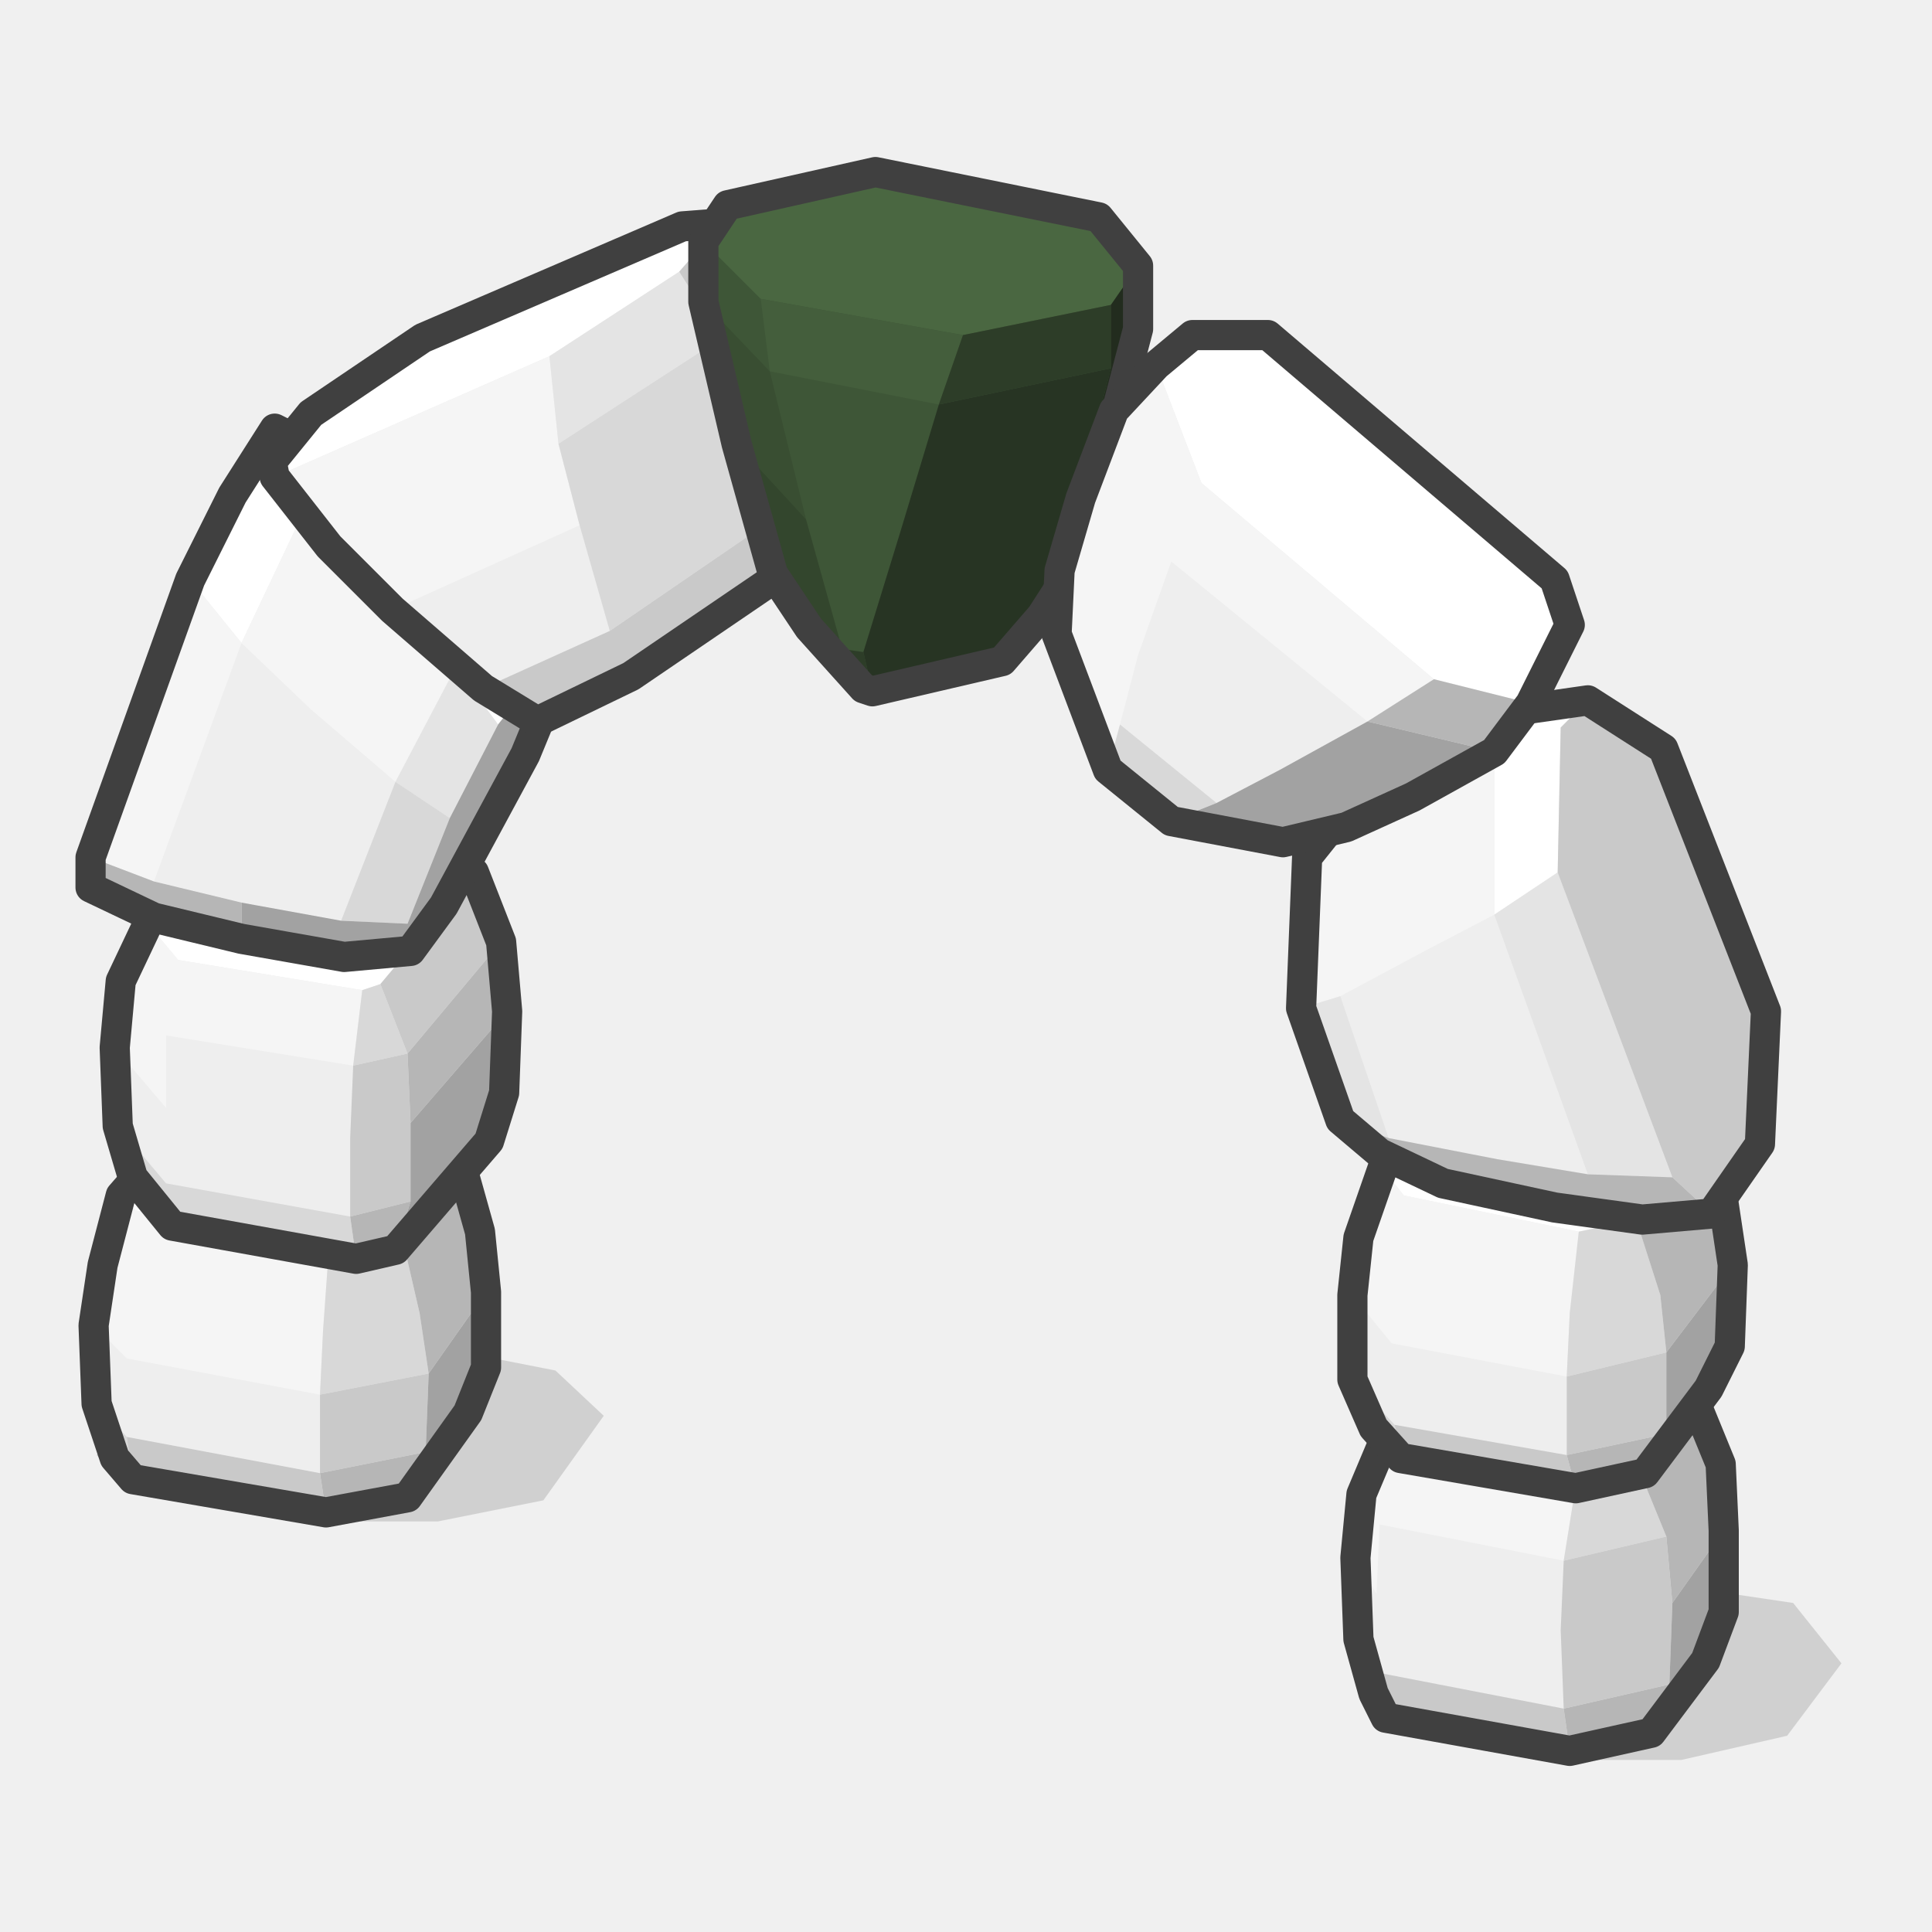
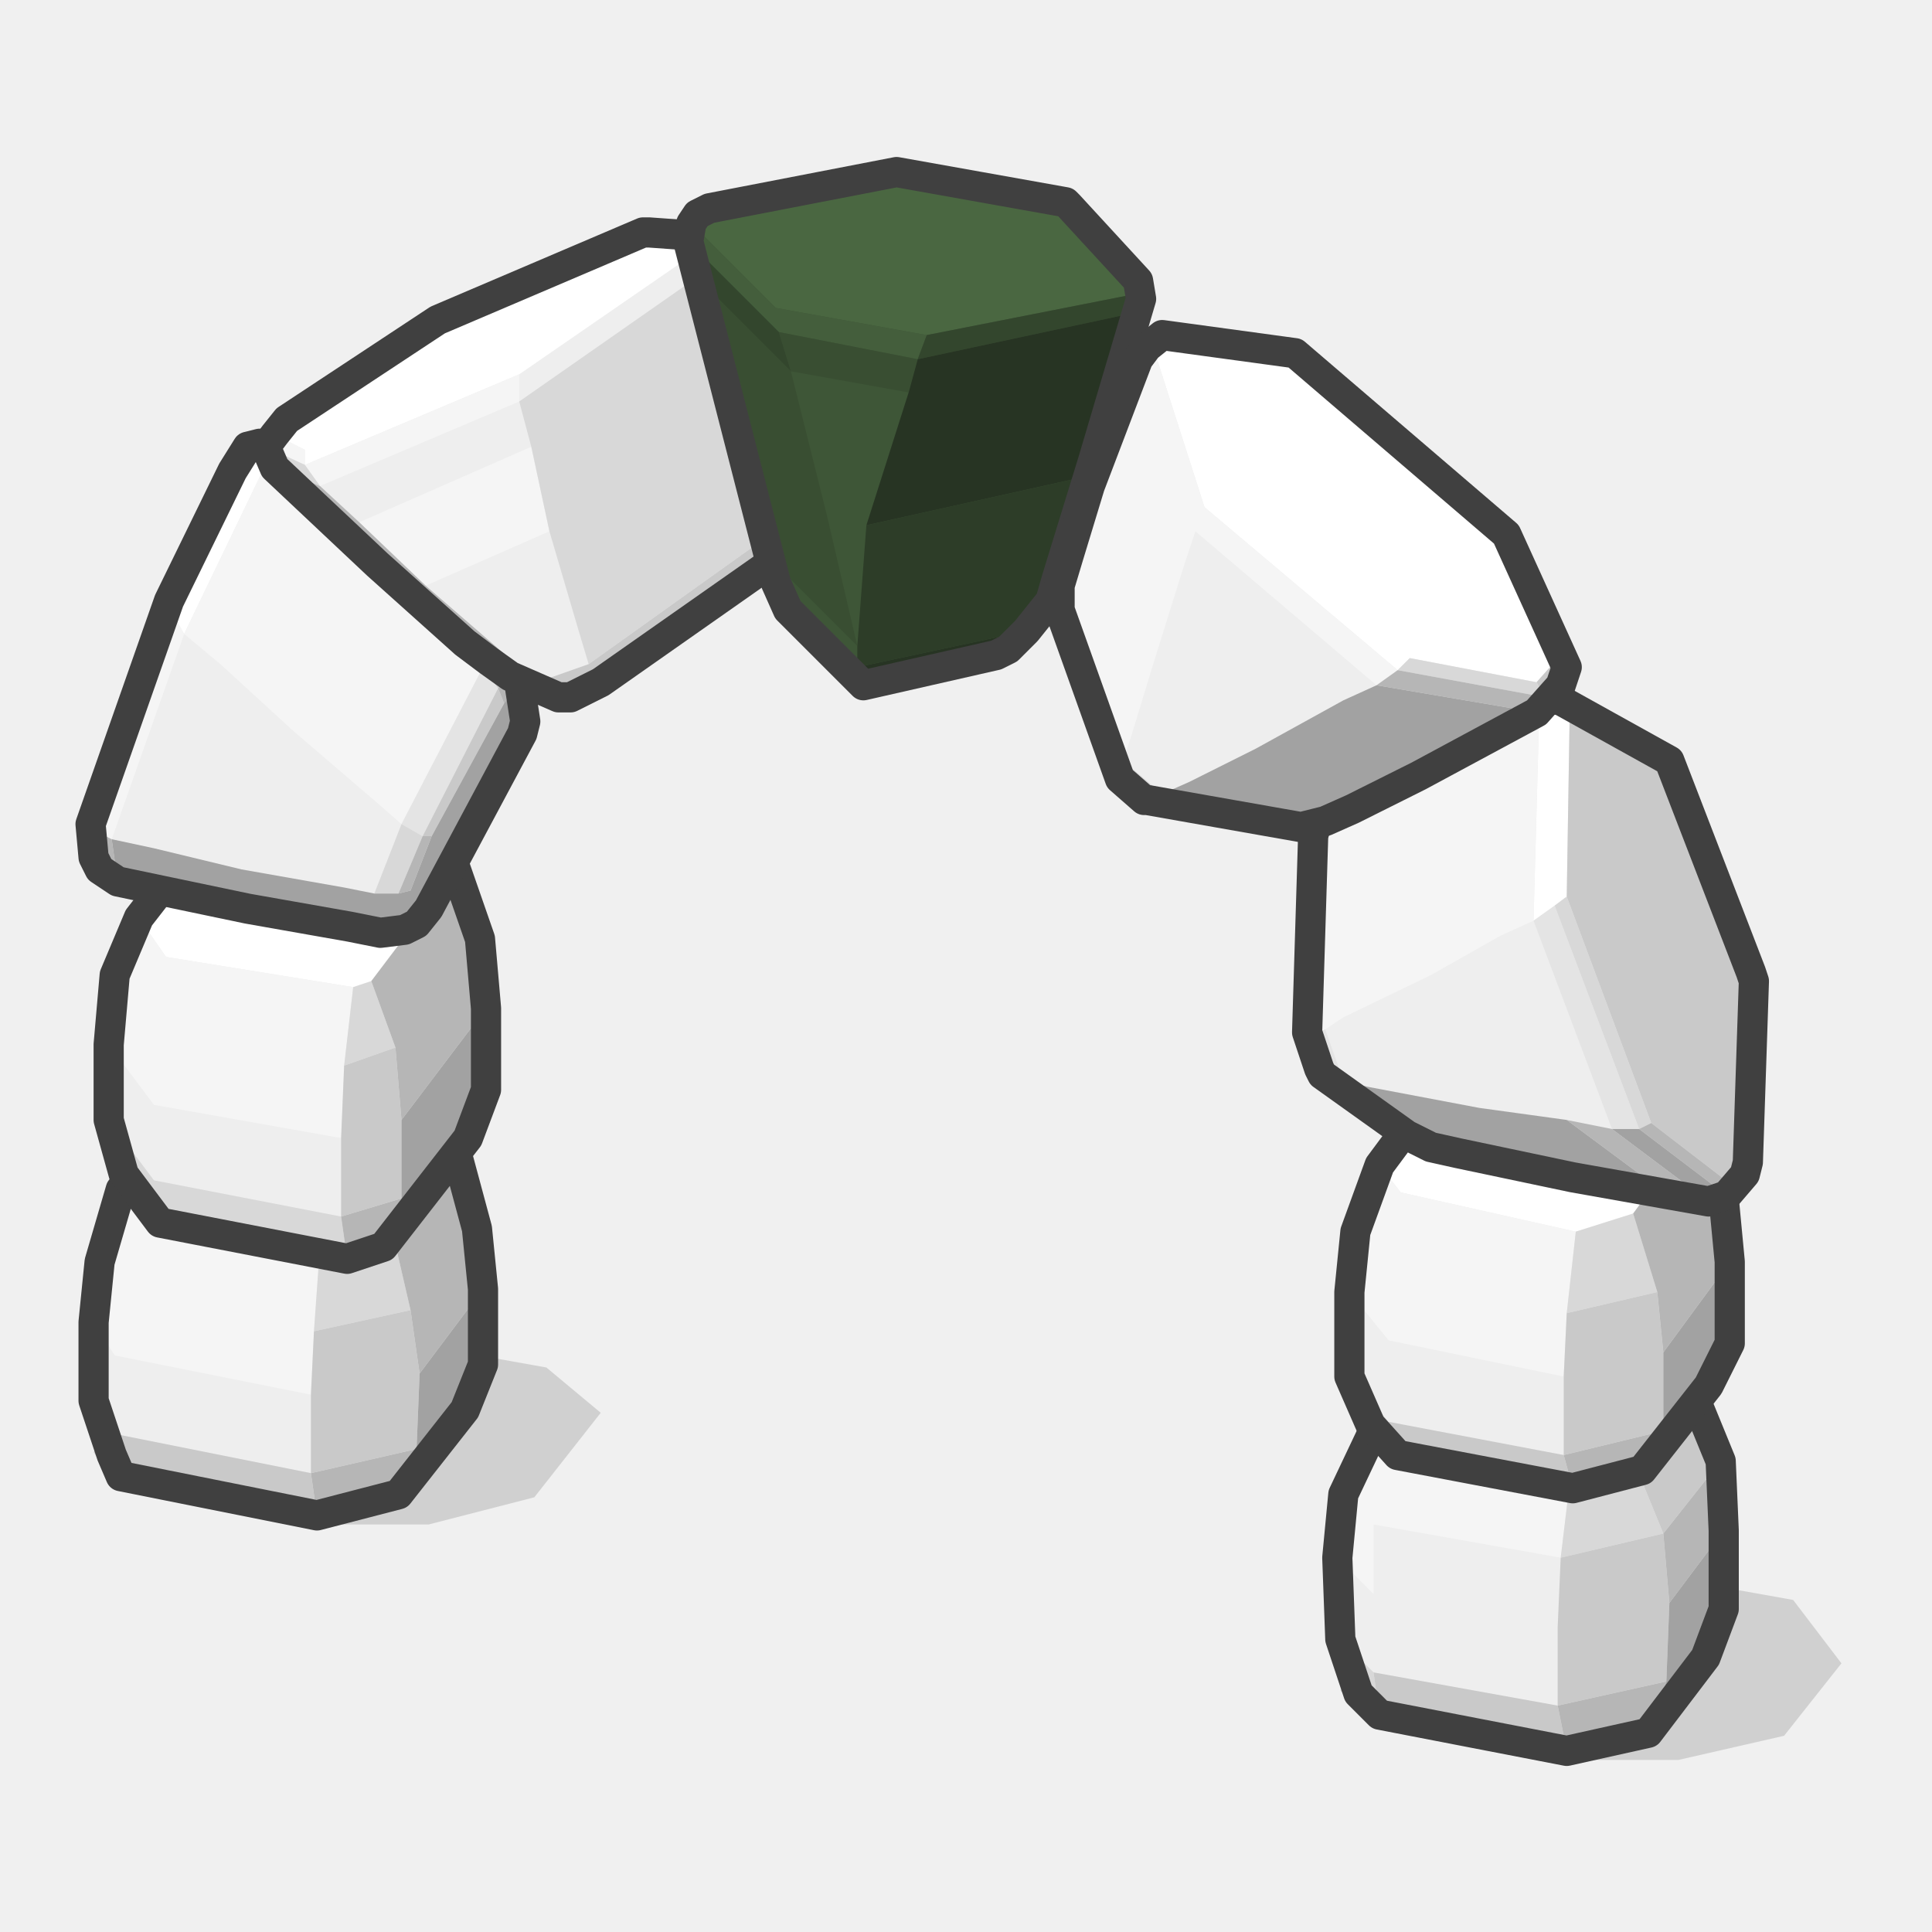
<svg xmlns="http://www.w3.org/2000/svg" viewBox="0 0 64 64" role="img" aria-label="keystone: a stone arch, its moss keystone at the crown">
  <style>.keystone-s{fill:#eeeeee}.keystone-k{fill:#3e5637}.keystone-e{fill:none;stroke:#404040;stroke-width:1;stroke-linejoin:round}</style>
-   <path d="M3.2,48.2L6.0,44.9L8.9,44.3L12.8,44.3L18.4,45.4L20.0,46.9L18.0,49.7L14.5,50.4L10.6,50.4L4.2,49.3ZM45.0,56.0L47.1,52.7L50.1,52.3L54.0,52.3L59.4,53.1L61.0,55.1L59.2,57.5L55.7,58.3L51.8,58.3L45.6,57.2Z" fill="#0a0a0a" fill-opacity="0.14" />
-   <path class="keystone-s" d="M3.1,43.9L3.4,41.9L4.0,39.6L6.8,36.4L8.6,36.1L14.2,37.4L15.2,38.3L15.9,40.8L16.1,42.8L16.1,45.3L15.5,46.8L13.5,49.6L10.8,50.1L4.4,49.0L3.8,48.3L3.2,46.5Z" />
-   <path fill="#ffffff" d="M13.3,40.9L10.9,41.3L4.5,40.1L4.0,39.6L6.8,36.4L8.6,36.1L14.2,37.4L15.2,38.3Z" />
-   <path fill="#f5f5f5" d="M10.6,46.2L4.2,45.0L4.3,42.9L10.7,44.1ZM4.2,45.0L3.1,43.9L3.4,41.9L4.3,42.9ZM10.7,44.1L4.3,42.9L4.5,40.1L10.9,41.3ZM4.3,42.9L3.4,41.9L4.0,39.6L4.5,40.1Z" />
-   <path fill="#d8d8d8" d="M4.4,49.0L3.8,48.3L3.2,46.5L4.2,47.6ZM14.2,45.5L10.6,46.2L10.7,44.1L13.9,43.5ZM13.9,43.5L10.7,44.1L10.9,41.3L13.3,40.9Z" />
-   <path fill="#c9c9c9" d="M10.8,50.1L4.4,49.0L4.2,47.6L10.6,48.8ZM14.1,48.1L10.6,48.8L10.6,46.2L14.2,45.5Z" />
-   <path fill="#b6b6b6" d="M13.5,49.6L10.8,50.1L10.6,48.8L14.1,48.1ZM16.1,42.8L14.2,45.5L13.9,43.5L15.9,40.8ZM15.9,40.8L13.9,43.5L13.3,40.9L15.2,38.3Z" />
-   <path fill="#a2a2a2" d="M15.5,46.8L13.5,49.6L14.1,48.1L16.1,45.3ZM16.1,45.3L14.1,48.1L14.2,45.5L16.1,42.8Z" />
-   <path class="keystone-e" d="M3.1,43.9L3.4,41.9L4.0,39.6L6.8,36.4L8.6,36.1L14.2,37.4L15.2,38.3L15.9,40.8L16.1,42.8L16.1,45.3L15.5,46.8L13.5,49.6L10.8,50.1L4.4,49.0L3.8,48.3L3.2,46.5Z" vector-effect="non-scaling-stroke" />
-   <path class="keystone-s" d="M3.8,34.7L4.0,32.5L4.9,30.6L7.1,27.8L8.3,27.6L15.1,28.7L15.7,28.9L16.6,31.2L16.8,33.5L16.7,36.2L16.2,37.8L13.1,41.4L11.8,41.7L5.7,40.6L4.4,39.0L3.9,37.3Z" />
-   <path fill="#ffffff" d="M12.6,32.6L12.0,32.8L5.9,31.8L4.9,30.6L7.1,27.8L8.3,27.6L15.1,28.7L15.7,28.9Z" />
-   <path fill="#f5f5f5" d="M5.5,36.7L3.8,34.7L4.0,32.5L5.5,34.3ZM11.7,35.3L5.5,34.3L5.9,31.8L12.0,32.8ZM5.5,34.3L4.0,32.5L4.9,30.6L5.9,31.8Z" />
-   <path fill="#d8d8d8" d="M11.8,41.7L5.7,40.6L5.5,39.2L11.6,40.3ZM5.7,40.6L4.4,39.0L3.9,37.3L5.5,39.2ZM13.5,34.9L11.7,35.3L12.0,32.8L12.6,32.6Z" />
-   <path fill="#c9c9c9" d="M13.6,39.8L11.6,40.3L11.6,37.7L13.6,37.2ZM13.6,37.2L11.6,37.7L11.7,35.3L13.5,34.9ZM16.6,31.2L13.5,34.9L12.6,32.6L15.7,28.9Z" />
-   <path fill="#b6b6b6" d="M13.1,41.4L11.8,41.7L11.6,40.3L13.6,39.8ZM16.8,33.5L13.6,37.2L13.5,34.9L16.6,31.2Z" />
-   <path fill="#a2a2a2" d="M16.2,37.8L13.1,41.4L13.6,39.8L16.7,36.2ZM16.7,36.2L13.6,39.8L13.6,37.2L16.8,33.5Z" />
-   <path class="keystone-e" d="M3.8,34.7L4.0,32.5L4.9,30.6L7.1,27.8L8.3,27.6L15.1,28.7L15.7,28.9L16.6,31.2L16.8,33.5L16.7,36.2L16.2,37.8L13.1,41.4L11.8,41.7L5.7,40.6L4.4,39.0L3.9,37.3Z" vector-effect="non-scaling-stroke" />
-   <path class="keystone-s" d="M3.0,29.4L3.0,28.4L6.3,19.2L7.7,16.4L9.1,14.2L11.3,15.3L13.8,17.4L16.5,20.0L18.0,22.1L18.1,23.3L17.4,25.0L14.7,30.0L13.6,31.5L11.4,31.7L8.0,31.1L5.1,30.4Z" />
-   <path fill="#ffffff" d="M18.0,22.1L16.5,24.0L15.1,22.1L16.5,20.0ZM16.5,20.0L15.1,22.1L12.3,19.5L13.8,17.4ZM13.8,17.4L12.3,19.5L9.8,17.5L11.3,15.3ZM11.3,15.3L9.8,17.5L7.7,16.4L9.1,14.2ZM9.8,17.5L8.0,21.3L6.3,19.2L7.7,16.4Z" />
-   <path fill="#f5f5f5" d="M15.1,22.1L13.1,25.9L10.3,23.5L12.3,19.5ZM12.3,19.5L10.3,23.5L8.0,21.3L9.8,17.5ZM8.0,21.3L5.1,29.2L3.0,28.4L6.3,19.2Z" />
-   <path fill="#e4e4e4" d="M16.5,24.0L14.9,27.1L13.1,25.9L15.1,22.1Z" />
-   <path fill="#d8d8d8" d="M14.9,27.1L13.5,30.6L11.3,30.5L13.1,25.9Z" />
-   <path fill="#b6b6b6" d="M8.0,29.9L8.0,31.1L5.1,30.4L5.1,29.2ZM5.1,29.2L5.1,30.4L3.0,29.4L3.0,28.4Z" />
-   <path fill="#a2a2a2" d="M13.6,31.5L13.5,30.6L14.9,27.1L16.5,24.0L18.0,22.1L18.1,23.3L17.4,25.0L14.7,30.0ZM13.5,30.6L13.6,31.5L11.4,31.7L11.3,30.5ZM11.3,30.5L11.4,31.7L8.0,31.1L8.0,29.9Z" />
-   <path class="keystone-e" d="M3.0,29.4L3.0,28.4L6.3,19.2L7.7,16.4L9.1,14.2L11.3,15.3L13.8,17.4L16.5,20.0L18.0,22.1L18.1,23.3L17.4,25.0L14.7,30.0L13.6,31.5L11.4,31.7L8.0,31.1L5.1,30.4Z" vector-effect="non-scaling-stroke" />
-   <path class="keystone-s" d="M44.9,51.6L45.1,49.5L45.9,47.6L48.2,44.3L49.8,44.2L55.1,45.0L56.1,46.3L57.0,48.5L57.1,50.7L57.1,53.4L56.5,55.0L54.7,57.4L52.0,58.0L45.9,56.9L45.5,56.1L45.0,54.3Z" />
-   <path fill="#ffffff" d="M54.3,48.7L52.2,49.2L46.0,48.0L45.9,47.6L48.2,44.3L49.8,44.2L55.1,45.0L56.1,46.3Z" />
-   <path fill="#f5f5f5" d="M45.6,52.8L44.9,51.6L45.1,49.5L45.7,50.5ZM51.8,51.7L45.7,50.5L46.0,48.0L52.2,49.2ZM45.7,50.5L45.1,49.5L45.9,47.6L46.0,48.0Z" />
-   <path fill="#d8d8d8" d="M45.9,56.9L45.5,56.1L45.0,54.3L45.6,55.4ZM55.2,50.9L51.8,51.7L52.2,49.2L54.3,48.7Z" />
-   <path fill="#c9c9c9" d="M52.0,58.0L45.9,56.9L45.6,55.4L51.8,56.6ZM55.3,55.8L51.8,56.6L51.7,54.0L55.4,53.1ZM55.4,53.1L51.7,54.0L51.8,51.7L55.2,50.9Z" />
-   <path fill="#b6b6b6" d="M54.7,57.4L52.0,58.0L51.8,56.6L55.3,55.8ZM57.1,50.7L55.4,53.1L55.2,50.9L57.0,48.5ZM57.0,48.5L55.2,50.9L54.3,48.7L56.1,46.3Z" />
-   <path fill="#a2a2a2" d="M56.5,55.0L54.7,57.4L55.3,55.8L57.1,53.4ZM57.1,53.4L55.3,55.8L55.4,53.1L57.1,50.7Z" />
-   <path class="keystone-e" d="M44.9,51.6L45.1,49.5L45.9,47.6L48.2,44.3L49.8,44.2L55.1,45.0L56.1,46.3L57.0,48.5L57.1,50.7L57.1,53.4L56.5,55.0L54.7,57.4L52.0,58.0L45.9,56.9L45.5,56.1L45.0,54.3Z" vector-effect="non-scaling-stroke" />
-   <path class="keystone-s" d="M44.8,42.9L45.0,41.0L45.8,38.7L48.1,35.6L49.9,35.1L56.1,36.4L56.4,37.3L57.1,39.9L57.4,41.9L57.3,44.6L56.6,46.0L54.5,48.8L52.2,49.3L46.4,48.3L45.5,47.3L44.8,45.7Z" />
-   <path fill="#ffffff" d="M54.2,40.4L52.3,40.8L46.5,39.6L45.8,38.7L48.1,35.6L49.9,35.1L56.1,36.4L56.4,37.3Z" />
-   <path fill="#f5f5f5" d="M51.9,45.6L46.1,44.5L46.2,42.4L52.0,43.5ZM46.1,44.5L44.8,42.9L45.0,41.0L46.2,42.4ZM52.0,43.5L46.2,42.4L46.5,39.6L52.3,40.8ZM46.2,42.4L45.0,41.0L45.8,38.7L46.5,39.6Z" />
-   <path fill="#d8d8d8" d="M46.4,48.3L45.5,47.3L44.8,45.7L46.2,47.2ZM55.2,44.8L51.9,45.6L52.0,43.5L55.0,42.9ZM55.0,42.9L52.0,43.5L52.3,40.8L54.2,40.4Z" />
-   <path fill="#c9c9c9" d="M52.2,49.3L46.4,48.3L46.2,47.2L51.9,48.2ZM55.2,47.5L51.9,48.2L51.9,45.6L55.2,44.8Z" />
-   <path fill="#b6b6b6" d="M54.5,48.8L52.2,49.3L51.9,48.2L55.2,47.5ZM57.4,41.9L55.2,44.8L55.0,42.9L57.1,39.9ZM57.1,39.9L55.0,42.9L54.2,40.4L56.4,37.3Z" />
-   <path fill="#a2a2a2" d="M56.6,46.0L54.5,48.8L55.2,47.5L57.3,44.6ZM57.3,44.6L55.2,47.5L55.2,44.8L57.4,41.9Z" />
-   <path class="keystone-e" d="M44.8,42.9L45.0,41.0L45.8,38.7L48.1,35.6L49.9,35.1L56.1,36.4L56.4,37.3L57.1,39.9L57.4,41.9L57.3,44.6L56.6,46.0L54.5,48.8L52.2,49.3L46.4,48.3L45.5,47.3L44.8,45.7Z" vector-effect="non-scaling-stroke" />
-   <path class="keystone-s" d="M9.0,15.3L10.3,13.7L14.0,11.2L22.6,7.5L23.9,7.4L25.2,9.6L26.1,12.1L26.9,15.5L26.9,17.5L25.6,19.2L20.9,22.4L17.8,23.9L16.0,22.8L13.0,20.2L10.9,18.1L9.1,15.8Z" />
-   <path fill="#ffffff" d="M10.3,13.7L14.0,11.2L22.6,7.5L23.9,7.4L22.5,9.0L18.2,11.8L9.1,15.8L9.0,15.3Z" />
-   <path fill="#f5f5f5" d="M19.2,17.4L13.0,20.2L10.9,18.1L18.5,14.7ZM18.5,14.7L10.9,18.1L9.1,15.8L18.2,11.8Z" />
-   <path fill="#e4e4e4" d="M23.9,11.2L18.5,14.7L18.2,11.8L22.5,9.0Z" />
-   <path fill="#d8d8d8" d="M25.6,17.2L20.2,20.9L19.2,17.4L24.7,13.7ZM24.7,13.7L19.2,17.4L18.5,14.7L23.9,11.2Z" />
-   <path fill="#c9c9c9" d="M25.6,19.2L20.9,22.4L20.2,20.9L25.6,17.2ZM20.9,22.4L17.8,23.9L16.0,22.8L20.2,20.9ZM25.2,9.6L23.9,11.2L22.5,9.0L23.9,7.4Z" />
-   <path fill="#b6b6b6" d="M26.9,17.5L25.6,19.2L25.6,17.2L26.9,15.5ZM26.9,15.5L25.6,17.2L24.7,13.7L26.1,12.1ZM26.1,12.1L24.7,13.7L23.9,11.2L25.2,9.6Z" />
-   <path class="keystone-e" d="M9.0,15.3L10.3,13.7L14.0,11.2L22.6,7.5L23.9,7.4L25.2,9.6L26.1,12.1L26.9,15.5L26.9,17.5L25.6,19.2L20.9,22.4L17.8,23.9L16.0,22.8L13.0,20.2L10.9,18.1L9.1,15.8Z" vector-effect="non-scaling-stroke" />
-   <path class="keystone-s" d="M43.1,33.4L43.3,28.4L44.1,27.4L45.4,26.1L48.2,24.5L50.5,23.5L52.6,23.2L55.1,24.8L58.5,33.5L58.3,37.9L56.7,40.2L54.4,40.4L51.5,40.0L47.8,39.2L45.7,38.2L44.4,37.1Z" />
-   <path fill="#ffffff" d="M43.3,28.4L44.1,27.4L45.4,26.1L44.5,27.1ZM44.5,27.1L45.4,26.1L48.2,24.5L47.3,25.5ZM47.3,25.5L48.2,24.5L50.5,23.5L49.5,24.5ZM49.5,30.3L49.5,24.5L51.7,24.1L51.6,28.9ZM49.5,24.5L50.5,23.5L52.6,23.2L51.7,24.1Z" />
-   <path fill="#f5f5f5" d="M43.1,33.4L43.3,28.4L44.5,27.1L44.4,33.0ZM44.4,33.0L44.5,27.1L47.3,25.5L47.2,31.5ZM47.2,31.5L47.3,25.5L49.5,24.5L49.5,30.3Z" />
-   <path fill="#e4e4e4" d="M44.4,37.1L43.1,33.4L44.4,33.0L46.0,37.7ZM52.6,38.9L49.5,30.3L51.6,28.9L55.4,39.0Z" />
-   <path fill="#c9c9c9" d="M52.6,23.2L55.1,24.8L58.5,33.5L58.3,37.9L56.7,40.2L55.4,39.0L51.6,28.9L51.7,24.1Z" />
-   <path fill="#b6b6b6" d="M45.7,38.2L44.4,37.1L46.0,37.7L47.8,39.2ZM47.8,39.2L46.0,37.7L49.6,38.4L51.5,40.0ZM51.5,40.0L49.6,38.4L52.6,38.9L54.4,40.4ZM54.4,40.4L52.6,38.9L55.4,39.0L56.7,40.2Z" />
-   <path class="keystone-e" d="M43.1,33.4L43.3,28.4L44.1,27.4L45.4,26.1L48.2,24.5L50.5,23.5L52.6,23.2L55.1,24.8L58.5,33.5L58.3,37.9L56.7,40.2L54.4,40.4L51.5,40.0L47.8,39.2L45.7,38.2L44.4,37.1Z" vector-effect="non-scaling-stroke" />
-   <path class="keystone-k" d="M23.3,10.0L23.3,8.0L24.1,6.8L29.0,5.7L36.4,7.2L37.7,8.8L37.7,10.9L36.6,15.1L35.4,19.0L34.5,20.4L33.2,21.9L28.9,22.9L28.6,22.8L26.8,20.8L25.6,19.0L24.4,14.7Z" />
-   <path fill="#4a6741" d="M24.1,6.8L29.0,5.7L36.4,7.2L37.7,8.8L36.8,10.1L31.9,11.1L25.2,9.9L23.3,8.0Z" />
-   <path fill="#445e3c" d="M31.1,13.4L25.5,12.3L25.2,9.9L31.9,11.1Z" />
-   <path fill="#394e32" d="M26.7,17.2L24.4,14.7L23.3,10.0L25.5,12.3Z" />
-   <path fill="#33462d" d="M27.9,21.5L25.6,19.0L24.4,14.7L26.7,17.2Z" />
-   <path fill="#2d3d28" d="M28.9,22.9L28.6,22.8L27.9,21.5L28.6,21.6ZM28.6,22.8L26.8,20.8L25.6,19.0L27.9,21.5ZM36.8,12.2L31.1,13.4L31.9,11.1L36.8,10.1Z" />
-   <path fill="#273423" d="M33.2,21.9L28.9,22.9L28.6,21.6L34.5,20.4ZM34.5,20.4L28.6,21.6L29.8,17.7L35.7,16.5ZM35.7,16.5L29.8,17.7L31.1,13.4L36.8,12.2Z" />
-   <path fill="#222c1e" d="M35.4,19.0L34.5,20.4L35.7,16.5L36.6,15.1ZM36.6,15.1L35.7,16.5L36.8,12.2L37.7,10.9ZM37.7,10.9L36.8,12.2L36.8,10.1L37.7,8.8Z" />
-   <path class="keystone-e" d="M23.3,10.0L23.3,8.0L24.1,6.8L29.0,5.7L36.4,7.2L37.7,8.8L37.7,10.9L36.6,15.1L35.4,19.0L34.5,20.4L33.2,21.9L28.9,22.9L28.6,22.8L26.8,20.8L25.6,19.0L24.4,14.7Z" vector-effect="non-scaling-stroke" />
-   <path class="keystone-s" d="M35.0,21.0L35.1,18.9L35.8,16.5L36.9,13.6L38.3,12.1L39.5,11.1L42.0,11.1L51.5,19.2L52.0,20.7L50.7,23.3L49.5,24.9L46.8,26.4L44.6,27.4L42.5,27.9L38.8,27.2L36.7,25.5Z" />
-   <path fill="#ffffff" d="M39.5,11.1L42.0,11.1L51.5,19.2L52.0,20.7L50.7,23.3L47.5,22.5L39.8,16.0L38.3,12.1Z" />
-   <path fill="#f5f5f5" d="M36.7,25.5L35.0,21.0L35.1,18.9L37.1,24.0ZM37.1,24.0L35.1,18.9L35.8,16.5L37.7,21.7ZM37.7,21.7L35.8,16.5L36.9,13.6L38.8,18.6ZM45.3,23.9L38.8,18.6L39.8,16.0L47.5,22.5ZM38.8,18.6L36.9,13.6L38.3,12.1L39.8,16.0Z" />
-   <path fill="#d8d8d8" d="M38.8,27.2L36.7,25.5L37.1,24.0L40.3,26.6Z" />
-   <path fill="#b6b6b6" d="M49.5,24.9L45.3,23.9L47.5,22.5L50.7,23.3Z" />
-   <path fill="#a2a2a2" d="M42.5,27.9L38.8,27.2L40.3,26.6L44.6,27.4ZM44.6,27.4L40.3,26.6L42.4,25.5L46.8,26.4ZM46.8,26.4L42.4,25.5L45.3,23.9L49.5,24.9Z" />
-   <path class="keystone-e" d="M35.0,21.0L35.1,18.9L35.8,16.5L36.9,13.6L38.3,12.1L39.5,11.1L42.0,11.1L51.5,19.2L52.0,20.7L50.7,23.3L49.5,24.9L46.8,26.4L44.6,27.4L42.5,27.9L38.8,27.2L36.7,25.5Z" vector-effect="non-scaling-stroke" />
+   <path d="M3.1,48.1L5.7,44.8L8.6,44.3L12.5,44.3L18.1,45.3L19.9,46.8L17.7,49.6L14.2,50.5L10.3,50.5L3.8,49.2ZM44.4,56.0L47.0,52.6L49.9,52.0L53.8,52.0L59.4,53.0L61.0,55.1L59.1,57.5L55.6,58.3L51.6,58.3L45.5,57.1Z" fill="#0a0a0a" fill-opacity="0.14" />
+   <path class="keystone-s" d="M3.1,43.8L3.3,41.8L4.0,39.4L6.5,36.3L8.2,36.1L13.8,37.2L15.1,38.1L15.8,40.7L16.0,42.7L16.0,45.2L15.4,46.7L13.2,49.5L10.5,50.2L4.0,48.9L3.7,48.2L3.1,46.4Z" />
+   <path fill="#ffffff" d="M13.0,40.8L10.6,41.3L4.1,40.0L4.0,39.4L6.5,36.3L8.2,36.1L13.8,37.2L15.1,38.1Z" />
+   <path fill="#f5f5f5" d="M10.3,46.2L3.8,44.9L3.9,42.8L10.4,44.1ZM3.8,44.9L3.1,43.8L3.3,41.8L3.9,42.8ZM10.4,44.1L3.9,42.8L4.1,40.0L10.6,41.3ZM3.9,42.8L3.3,41.8L4.0,39.4L4.1,40.0Z" />
+   <path fill="#d8d8d8" d="M4.0,48.9L3.7,48.2L3.1,46.4L3.8,47.5ZM13.6,43.4L10.4,44.1L10.6,41.3L13.0,40.8Z" />
+   <path fill="#c9c9c9" d="M10.5,50.2L4.0,48.9L3.8,47.5L10.3,48.8ZM13.8,48.0L10.3,48.8L10.3,46.2L13.9,45.5ZM13.9,45.5L10.3,46.2L10.4,44.1L13.6,43.4Z" />
+   <path fill="#b6b6b6" d="M13.2,49.5L10.5,50.2L10.3,48.8L13.8,48.0ZM16.0,42.7L13.9,45.5L13.6,43.4L15.8,40.7ZM15.8,40.7L13.6,43.4L13.0,40.8L15.1,38.1Z" />
+   <path fill="#a2a2a2" d="M15.4,46.7L13.2,49.5L13.8,48.0L16.0,45.2ZM16.0,45.2L13.8,48.0L13.9,45.5L16.0,42.7Z" />
+   <path class="keystone-e" d="M3.1,43.8L3.3,41.8L4.0,39.4L6.5,36.3L8.2,36.1L13.8,37.2L15.1,38.1L15.8,40.7L16.0,42.7L16.0,45.2L15.4,46.7L13.2,49.5L10.5,50.2L4.0,48.9L3.7,48.2L3.1,46.4Z" vector-effect="non-scaling-stroke" />
+   <path class="keystone-s" d="M3.6,34.6L3.8,32.3L4.6,30.4L6.7,27.7L7.9,27.3L14.8,28.5L15.1,28.8L15.9,31.1L16.1,33.4L16.1,36.1L15.5,37.7L12.7,41.3L11.5,41.7L5.3,40.5L4.1,38.9L3.6,37.1Z" />
+   <path fill="#ffffff" d="M12.3,32.5L11.7,32.7L5.5,31.7L4.6,30.4L6.7,27.7L7.9,27.3L14.8,28.5L15.1,28.8Z" />
+   <path fill="#f5f5f5" d="M11.3,37.7L5.1,36.6L5.2,34.2L11.4,35.3ZM5.1,36.6L3.6,34.6L3.8,32.3L5.2,34.2ZM11.4,35.3L5.2,34.2L5.5,31.7L11.7,32.7ZM5.2,34.2L3.8,32.3L4.6,30.4L5.5,31.7Z" />
+   <path fill="#d8d8d8" d="M11.5,41.7L5.3,40.5L5.1,39.1L11.3,40.3ZM5.3,40.5L4.1,38.9L3.6,37.1L5.1,39.1ZM13.1,34.7L11.4,35.3L11.7,32.7L12.3,32.5Z" />
+   <path fill="#c9c9c9" d="M13.3,39.7L11.3,40.3L11.3,37.7L13.3,37.1ZM13.3,37.1L11.3,37.7L11.4,35.3L13.1,34.7Z" />
+   <path fill="#b6b6b6" d="M12.7,41.3L11.5,41.7L11.3,40.3L13.3,39.7ZM16.1,33.4L13.3,37.1L13.1,34.7L15.9,31.1ZM15.9,31.1L13.1,34.7L12.3,32.5L15.1,28.8Z" />
+   <path fill="#a2a2a2" d="M15.5,37.7L12.7,41.3L13.3,39.7L16.1,36.1ZM16.1,36.1L13.3,39.7L13.3,37.1L16.1,33.4Z" />
+   <path class="keystone-e" d="M3.6,34.6L3.8,32.3L4.6,30.4L6.7,27.7L7.9,27.3L14.8,28.5L15.1,28.8L15.9,31.1L16.1,33.4L16.1,36.1L15.5,37.7L12.7,41.3L11.5,41.7L5.3,40.5L4.1,38.9L3.6,37.1Z" vector-effect="non-scaling-stroke" />
+   <path class="keystone-s" d="M3.0,27.3L5.6,19.9L7.7,15.6L8.2,14.8L8.6,14.7L9.2,14.9L12.9,18.1L15.7,20.6L16.6,21.4L17.1,22.1L17.2,22.6L17.4,23.9L17.3,24.3L14.2,30.1L13.8,30.6L13.4,30.8L12.6,30.9L11.6,30.7L8.2,30.1L3.9,29.2L3.3,28.8L3.1,28.4Z" />
+   <path fill="#ffffff" d="M16.6,21.4L16.0,22.1L15.2,21.3L15.7,20.6ZM15.7,20.6L15.2,21.3L12.4,18.8L12.9,18.1ZM12.9,18.1L12.4,18.8L9.9,16.7L10.4,16.0ZM10.4,16.0L9.9,16.7L8.7,15.6L9.2,14.9ZM9.2,14.9L8.7,15.6L8.1,15.4L8.6,14.7ZM8.7,15.6L6.1,21.0L5.7,20.3L8.1,15.4ZM8.6,14.7L8.1,15.4L7.7,15.6L8.2,14.8ZM8.1,15.4L5.7,20.3L5.6,19.9L7.7,15.6Z" />
+   <path fill="#f5f5f5" d="M16.0,22.1L13.3,27.3L12.5,26.6L15.2,21.3ZM15.2,21.3L12.5,26.6L9.7,24.2L12.4,18.8ZM12.4,18.8L9.7,24.2L7.3,22.0L9.9,16.7ZM9.9,16.7L7.3,22.0L6.1,21.0L8.7,15.6ZM6.1,21.0L3.7,27.8L3.1,27.5L5.7,20.3ZM5.7,20.3L3.1,27.5L3.0,27.3L5.6,19.9Z" />
+   <path fill="#e4e4e4" d="M16.5,22.8L14.0,27.7L13.3,27.3L16.0,22.1Z" />
+   <path fill="#d8d8d8" d="M14.0,27.7L13.2,29.6L12.4,29.6L13.3,27.3ZM3.1,27.5L3.3,28.8L3.1,28.4L3.0,27.3Z" />
+   <path fill="#c9c9c9" d="M16.7,23.3L14.3,27.7L14.0,27.7L16.5,22.8ZM17.1,22.1L16.5,22.8L16.0,22.1L16.6,21.4Z" />
+   <path fill="#b6b6b6" d="M17.2,22.6L16.7,23.3L16.5,22.8L17.1,22.1ZM14.3,27.7L13.6,29.5L13.2,29.6L14.0,27.7ZM3.7,27.8L3.9,29.2L3.3,28.8L3.1,27.5Z" />
+   <path fill="#a2a2a2" d="M13.8,30.6L13.6,29.5L14.3,27.7L16.7,23.3L17.2,22.6L17.4,23.9L17.3,24.3L14.2,30.1ZM13.6,29.5L13.8,30.6L13.4,30.8L13.2,29.6ZM13.2,29.6L13.4,30.8L12.6,30.9L12.4,29.6ZM12.4,29.6L12.6,30.9L11.6,30.7L11.4,29.4ZM11.4,29.4L11.6,30.7L8.2,30.1L8.0,28.8ZM8.0,28.8L8.2,30.1L5.3,29.4L5.1,28.1ZM5.1,28.1L5.3,29.4L3.9,29.2L3.7,27.8Z" />
+   <path class="keystone-e" d="M3.0,27.3L5.6,19.9L7.7,15.6L8.2,14.8L8.6,14.7L9.2,14.9L12.9,18.1L15.7,20.6L16.6,21.4L17.1,22.1L17.2,22.6L17.4,23.9L17.3,24.3L14.2,30.1L13.8,30.6L13.4,30.8L12.6,30.9L11.6,30.7L8.2,30.1L3.9,29.2L3.3,28.8L3.1,28.4Z" vector-effect="non-scaling-stroke" />
+   <path class="keystone-s" d="M44.3,51.6L44.5,49.5L45.4,47.6L48.0,44.2L49.5,43.9L55.0,44.9L56.1,46.2L57.0,48.4L57.1,50.7L57.1,53.3L56.5,54.9L54.6,57.4L51.9,58.0L45.7,56.8L45.0,56.1L44.4,54.3Z" />
+   <path fill="#ffffff" d="M54.2,48.6L52.0,49.1L45.9,48.0L45.4,47.6L48.0,44.2L49.5,43.9L55.0,44.9L56.1,46.2Z" />
+   <path fill="#f5f5f5" d="M45.5,52.8L44.3,51.6L44.5,49.5L45.5,50.5ZM51.7,51.6L45.5,50.5L45.9,48.0L52.0,49.1ZM45.5,50.5L44.5,49.5L45.4,47.6L45.9,48.0Z" />
+   <path fill="#d8d8d8" d="M45.7,56.8L45.0,56.1L44.4,54.3L45.5,55.4ZM55.1,50.8L51.7,51.6L52.0,49.1L54.2,48.6Z" />
+   <path fill="#c9c9c9" d="M51.9,58.0L45.7,56.8L45.5,55.4L51.6,56.5ZM55.2,55.7L51.6,56.5L51.6,53.9L55.3,53.1ZM55.3,53.1L51.6,53.9L51.7,51.6L55.1,50.8ZM57.0,48.4L55.1,50.8L54.2,48.6L56.1,46.2Z" />
+   <path fill="#b6b6b6" d="M54.6,57.4L51.9,58.0L51.6,56.5L55.2,55.7ZM57.1,50.7L55.3,53.1L55.1,50.8L57.0,48.4Z" />
+   <path fill="#a2a2a2" d="M56.5,54.9L54.6,57.4L55.2,55.7L57.1,53.3ZM57.1,53.3L55.2,55.7L55.3,53.1L57.1,50.7Z" />
+   <path class="keystone-e" d="M44.3,51.6L44.5,49.5L45.4,47.6L48.0,44.2L49.5,43.9L55.0,44.9L56.1,46.2L57.0,48.4L57.1,50.7L57.1,53.3L56.5,54.9L54.6,57.4L51.9,58.0L45.7,56.8L45.0,56.1L44.4,54.3Z" vector-effect="non-scaling-stroke" />
+   <path class="keystone-s" d="M44.7,42.8L44.9,40.8L45.7,38.6L48.0,35.5L49.7,34.9L56.0,36.3L56.3,37.2L57.1,39.7L57.3,41.8L57.3,44.5L56.6,45.9L54.4,48.7L52.1,49.3L46.3,48.2L45.4,47.2L44.7,45.6Z" />
+   <path fill="#ffffff" d="M54.1,40.2L52.2,40.8L46.4,39.5L45.7,38.6L48.0,35.5L49.7,34.9L56.0,36.3L56.3,37.2Z" />
+   <path fill="#f5f5f5" d="M51.8,45.6L46.0,44.4L46.1,42.3L51.9,43.5ZM46.0,44.4L44.7,42.8L44.9,40.8L46.1,42.3ZM51.9,43.5L46.1,42.3L46.4,39.5L52.2,40.8ZM46.1,42.3L44.9,40.8L45.7,38.6L46.4,39.5Z" />
+   <path fill="#d8d8d8" d="M46.3,48.2L45.4,47.2L44.7,45.6L46.0,47.1ZM54.9,42.8L51.9,43.5L52.2,40.8L54.1,40.2Z" />
+   <path fill="#c9c9c9" d="M52.1,49.3L46.3,48.2L46.0,47.1L51.8,48.2ZM55.1,47.4L51.8,48.2L51.8,45.6L55.1,44.8ZM55.1,44.8L51.8,45.6L51.9,43.5L54.9,42.8Z" />
+   <path fill="#b6b6b6" d="M54.4,48.7L52.1,49.3L51.8,48.2L55.1,47.4ZM57.3,41.8L55.1,44.8L54.9,42.8L57.1,39.7ZM57.1,39.7L54.9,42.8L54.1,40.2L56.3,37.2Z" />
+   <path fill="#a2a2a2" d="M56.6,45.9L54.4,48.7L55.1,47.4L57.3,44.5ZM57.3,44.5L55.1,47.4L55.1,44.8L57.3,41.8Z" />
+   <path class="keystone-e" d="M44.7,42.8L44.9,40.8L45.7,38.6L48.0,35.5L49.7,34.9L56.0,36.3L56.3,37.2L57.1,39.7L57.3,41.8L57.3,44.5L56.6,45.9L54.4,48.7L52.1,49.3L46.3,48.2L45.4,47.2L44.7,45.6Z" vector-effect="non-scaling-stroke" />
+   <path class="keystone-s" d="M8.8,14.8L9.1,14.4L9.5,13.9L14.5,10.6L21.3,7.7L21.5,7.7L22.9,7.8L23.4,7.9L23.9,8.4L25.2,12.5L26.0,16.0L26.3,16.9L26.2,17.7L26.1,18.1L25.6,18.6L19.9,22.6L18.9,23.1L18.5,23.1L16.9,22.4L16.2,21.9L15.4,21.3L12.5,18.7L9.1,15.5Z" />
+   <path fill="#ffffff" d="M9.5,13.9L14.5,10.6L21.3,7.7L22.9,7.8L22.5,8.3L17.3,11.9L10.1,14.9L9.1,14.4ZM23.9,8.4L23.5,8.9L23.0,8.4L23.4,7.9ZM21.5,7.7L23.4,7.9L22.9,7.8L21.3,7.7ZM23.4,7.9L23.0,8.4L22.5,8.3L22.9,7.8ZM23.0,8.4L17.2,12.4L17.3,11.9L22.5,8.3ZM17.2,12.4L10.1,15.4L10.1,14.9L17.3,11.9Z" />
+   <path fill="#f5f5f5" d="M18.2,17.6L14.1,19.4L11.9,17.3L17.6,14.8ZM17.2,13.3L10.6,16.1L10.1,15.4L17.2,12.4ZM10.1,15.4L8.8,14.8L9.1,14.4L10.1,14.9Z" />
+   <path fill="#d8d8d8" d="M25.8,17.5L19.5,22.0L19.2,21.0L25.6,16.5ZM25.6,16.5L19.2,21.0L18.2,17.6L24.8,13.1ZM24.8,13.1L18.2,17.6L17.6,14.8L23.9,10.5ZM23.9,10.5L17.6,14.8L17.2,13.3L23.5,8.9ZM10.6,16.1L9.1,15.5L8.8,14.8L10.1,15.4Z" />
+   <path fill="#c9c9c9" d="M25.8,18.2L19.7,22.5L19.5,22.0L25.8,17.5ZM19.7,22.5L18.5,23.1L17.8,22.6L19.5,22.0Z" />
+   <path fill="#b6b6b6" d="M26.3,16.9L25.8,17.5L25.6,16.5L26.0,16.0ZM17.8,22.6L16.2,21.9L15.4,21.3L17.1,22.0ZM26.0,16.0L25.6,16.5L24.8,13.1L25.2,12.5ZM17.1,22.0L15.4,21.3L12.5,18.7L14.1,19.4ZM25.2,12.5L24.8,13.1L23.9,10.5L24.3,10.0ZM14.1,19.4L12.5,18.7L10.4,16.6L11.9,17.3ZM24.3,10.0L23.9,10.5L23.5,8.9L23.9,8.4ZM11.9,17.3L10.4,16.6L9.1,15.5L10.6,16.1Z" />
+   <path fill="#a2a2a2" d="M26.1,18.1L25.6,18.6L25.8,18.2L26.2,17.7ZM25.6,18.6L19.9,22.6L19.7,22.5L25.8,18.2ZM19.9,22.6L18.9,23.1L18.5,23.1L19.7,22.5ZM26.2,17.7L25.8,18.2L25.8,17.5L26.3,16.9ZM18.5,23.1L16.9,22.4L16.2,21.9L17.8,22.6Z" />
+   <path class="keystone-e" d="M8.8,14.8L9.1,14.4L9.5,13.9L14.5,10.6L21.3,7.7L21.5,7.7L22.9,7.8L23.4,7.9L23.9,8.4L25.2,12.5L26.0,16.0L26.3,16.9L26.2,17.7L26.1,18.1L25.6,18.6L19.9,22.6L18.9,23.1L18.5,23.1L16.9,22.4L16.2,21.9L15.4,21.3L12.5,18.7L9.1,15.5Z" vector-effect="non-scaling-stroke" />
+   <path class="keystone-s" d="M43.3,34.2L43.5,27.7L43.6,27.3L43.7,27.3L44.1,26.8L44.8,26.4L47.6,24.8L51.0,23.1L51.7,23.2L55.3,25.2L58.0,32.2L58.1,32.5L57.9,38.5L57.8,38.9L57.2,39.6L56.6,39.8L52.1,39.0L48.3,38.2L47.4,38.0L46.6,37.6L43.8,35.6L43.7,35.4Z" />
+   <path fill="#ffffff" d="M44.1,26.8L44.1,26.8L44.8,26.4L44.8,26.4ZM44.8,26.4L44.8,26.4L47.6,24.8L47.6,24.9ZM47.6,24.9L47.6,24.8L49.9,23.8L49.9,23.8ZM49.9,23.8L49.9,23.8L51.0,23.1L51.0,23.2ZM50.8,30.5L51.0,23.2L51.7,23.2L51.5,30.0ZM51.0,23.2L51.0,23.1L51.7,23.2L51.7,23.2ZM51.7,23.2L55.3,25.2L55.3,25.3L52.1,23.5ZM51.5,30.0L51.7,23.2L52.0,23.5L51.9,29.7ZM51.7,23.2L51.7,23.2L52.1,23.5L52.0,23.5Z" />
+   <path fill="#f5f5f5" d="M43.3,34.2L43.5,27.7L43.6,27.3L43.4,34.3ZM43.4,34.3L43.6,27.3L44.1,26.8L43.9,34.1ZM43.6,27.3L43.7,27.3L44.1,26.8L44.1,26.8ZM43.9,34.1L44.1,26.8L44.8,26.4L44.5,33.7ZM44.5,33.7L44.8,26.4L47.6,24.9L47.4,32.3ZM47.4,32.3L47.6,24.9L49.9,23.8L49.7,31.0ZM49.7,31.0L49.9,23.8L51.0,23.2L50.8,30.5Z" />
+   <path fill="#e4e4e4" d="M43.8,35.6L43.4,34.3L43.9,34.1L44.5,35.8ZM53.4,37.4L50.8,30.5L51.5,30.0L54.3,37.4Z" />
+   <path fill="#d8d8d8" d="M43.7,35.4L43.3,34.2L43.4,34.3L43.8,35.6ZM54.3,37.4L51.5,30.0L51.9,29.7L54.7,37.2Z" />
+   <path fill="#c9c9c9" d="M52.1,23.5L55.3,25.3L58.1,32.5L57.9,38.5L57.3,39.2L54.7,37.2L51.9,29.7L52.0,23.5Z" />
+   <path fill="#b6b6b6" d="M55.0,39.4L51.9,37.1L53.4,37.4L56.6,39.8ZM55.3,25.2L58.0,32.2L58.1,32.5L55.3,25.3ZM57.2,39.6L54.3,37.4L54.7,37.2L57.3,39.2Z" />
+   <path fill="#a2a2a2" d="M46.6,37.6L43.8,35.6L44.5,35.8L47.4,38.0ZM47.4,38.0L44.5,35.8L45.3,36.0L48.3,38.2ZM48.3,38.2L45.3,36.0L49.0,36.7L52.1,39.0ZM52.1,39.0L49.0,36.7L51.9,37.1L55.0,39.4ZM56.6,39.8L53.4,37.4L54.3,37.4L57.2,39.6ZM57.8,38.9L57.2,39.6L57.3,39.2L57.9,38.5Z" />
+   <path class="keystone-e" d="M43.3,34.2L43.5,27.7L43.6,27.3L43.7,27.3L44.1,26.8L44.8,26.4L47.6,24.8L51.0,23.1L51.7,23.2L55.3,25.2L58.0,32.2L58.1,32.5L57.9,38.5L57.8,38.9L57.2,39.6L56.6,39.8L52.1,39.0L48.3,38.2L47.4,38.0L46.6,37.6L43.8,35.6L43.7,35.4Z" vector-effect="non-scaling-stroke" />
+   <path class="keystone-k" d="M22.8,8.0L22.9,7.4L23.1,7.1L23.5,6.9L29.7,5.7L35.3,6.7L35.4,6.8L37.7,9.3L37.8,9.9L36.2,15.3L35.0,19.2L34.8,19.9L34.0,20.9L33.4,21.5L33.0,21.7L28.6,22.7L28.5,22.6L26.1,20.2L25.7,19.3Z" />
+   <path fill="#4a6741" d="M23.5,6.9L29.7,5.7L35.3,6.7L37.3,9.0L36.9,9.5L30.9,10.7L25.8,9.8L23.2,7.2ZM35.4,6.8L37.7,9.3L37.3,9.0L35.3,6.7ZM37.7,9.3L37.3,9.8L36.9,9.5L37.3,9.0ZM37.3,9.8L30.7,11.1L30.9,10.7L36.9,9.5ZM30.7,11.1L25.7,10.2L25.8,9.8L30.9,10.7ZM25.7,10.2L22.9,7.4L23.2,7.2L25.8,9.8ZM22.9,7.4L23.1,7.1L23.5,6.9L23.2,7.2Z" />
+   <path fill="#445e3c" d="M30.4,11.9L25.8,11.0L25.7,10.2L30.7,11.1ZM25.8,11.0L22.8,8.0L22.9,7.4L25.7,10.2Z" />
+   <path fill="#394e32" d="M28.4,21.4L25.5,18.5L24.3,14.0L27.4,17.1ZM27.4,17.1L24.3,14.0L23.2,9.3L26.2,12.3ZM30.1,13.0L26.2,12.3L25.8,11.0L30.4,11.9Z" />
+   <path fill="#33462d" d="M28.5,22.6L26.1,20.2L25.7,19.3L28.4,22.1ZM26.2,12.3L23.2,9.3L22.8,8.0L25.8,11.0ZM37.4,10.4L30.4,11.9L30.7,11.1L37.3,9.8Z" />
+   <path fill="#2d3d28" d="M34.0,20.9L28.4,22.1L28.4,21.4L34.3,20.1ZM34.3,20.1L28.4,21.4L28.7,17.4L35.9,15.8Z" />
+   <path fill="#273423" d="M33.4,21.5L28.5,22.6L28.4,22.1L34.0,20.9ZM35.9,15.8L28.7,17.4L30.1,13.0L36.9,11.5ZM36.9,11.5L30.1,13.0L30.4,11.9L37.4,10.4ZM37.8,9.9L37.4,10.4L37.3,9.8L37.7,9.3Z" />
+   <path fill="#222c1e" d="M33.0,21.7L28.6,22.7L28.5,22.6L33.4,21.5ZM34.8,19.9L34.0,20.9L34.3,20.1L35.0,19.2ZM35.0,19.2L34.3,20.1L35.9,15.8L36.2,15.3ZM36.2,15.3L35.9,15.8L36.9,11.5L37.3,11.0ZM37.3,11.0L36.9,11.5L37.4,10.4L37.8,9.9Z" />
+   <path class="keystone-e" d="M22.8,8.0L22.9,7.4L23.1,7.1L23.5,6.9L29.7,5.7L35.3,6.7L35.4,6.8L37.7,9.3L37.8,9.9L36.2,15.3L35.0,19.2L34.8,19.9L34.0,20.9L33.4,21.5L33.0,21.7L28.6,22.7L28.5,22.6L26.1,20.2L25.7,19.3Z" vector-effect="non-scaling-stroke" />
+   <path class="keystone-s" d="M35.1,20.2L35.1,19.4L35.4,18.4L36.1,16.1L37.7,11.9L38.0,11.5L38.5,11.1L42.9,11.7L49.9,17.7L51.9,22.1L51.7,22.7L50.9,23.6L47.0,25.7L44.8,26.8L43.9,27.2L43.1,27.4L38.0,26.5L37.9,26.5L37.1,25.8L37.1,25.8Z" />
+   <path fill="#ffffff" d="M39.0,11.3L42.7,11.8L49.9,17.8L51.7,21.7L50.9,22.6L46.7,21.8L40.2,16.3L38.7,11.6ZM37.7,11.9L38.0,11.5L38.5,11.1L38.2,11.5ZM38.5,11.1L42.9,11.7L42.7,11.8L39.0,11.3ZM42.9,11.7L49.9,17.7L49.9,17.8L42.7,11.8ZM46.3,22.2L39.9,16.8L40.2,16.3L46.7,21.8ZM39.9,16.8L38.2,11.5L38.7,11.6L40.2,16.3ZM38.2,11.5L38.5,11.1L39.0,11.3L38.7,11.6Z" />
+   <path fill="#f5f5f5" d="M37.1,25.8L35.1,20.2L35.1,19.4L37.2,25.2ZM37.2,25.2L35.1,19.4L35.4,18.4L37.5,24.3ZM37.5,24.3L35.4,18.4L36.1,16.1L38.2,22.0ZM38.2,22.0L36.1,16.1L37.3,13.2L39.2,18.8ZM39.2,18.8L37.3,13.2L37.7,11.9L39.6,17.6ZM45.6,22.7L39.6,17.6L39.9,16.8L46.3,22.2ZM39.6,17.6L37.7,11.9L38.2,11.5L39.9,16.8Z" />
+   <path fill="#d8d8d8" d="M38.0,26.5L37.1,25.8L37.2,25.2L38.5,26.3ZM51.2,23.1L46.3,22.2L46.7,21.8L50.9,22.6Z" />
+   <path fill="#c9c9c9" d="M51.9,22.1L51.2,23.1L50.9,22.6L51.7,21.7Z" />
+   <path fill="#b6b6b6" d="M37.9,26.5L37.1,25.8L37.1,25.8L38.0,26.5ZM50.9,23.6L45.6,22.7L46.3,22.2L51.2,23.1ZM49.9,17.7L51.9,22.1L51.7,21.7L49.9,17.8Z" />
+   <path fill="#a2a2a2" d="M43.1,27.4L38.0,26.5L38.5,26.3L43.9,27.2ZM43.9,27.2L38.5,26.3L39.4,25.9L44.8,26.8ZM44.8,26.8L39.4,25.9L41.6,24.8L47.0,25.7ZM47.0,25.7L41.6,24.8L44.5,23.2L49.7,24.2ZM49.7,24.2L44.5,23.2L45.6,22.7L50.9,23.6ZM51.7,22.7L50.9,23.6L51.2,23.1L51.9,22.1Z" />
+   <path class="keystone-e" d="M35.1,20.2L35.1,19.4L35.4,18.4L36.1,16.1L37.7,11.9L38.0,11.5L38.5,11.1L42.9,11.7L49.9,17.7L51.9,22.1L51.7,22.7L50.9,23.6L47.0,25.7L44.8,26.8L43.9,27.2L43.1,27.4L38.0,26.5L37.9,26.5L37.1,25.8L37.1,25.8Z" vector-effect="non-scaling-stroke" />
</svg>
